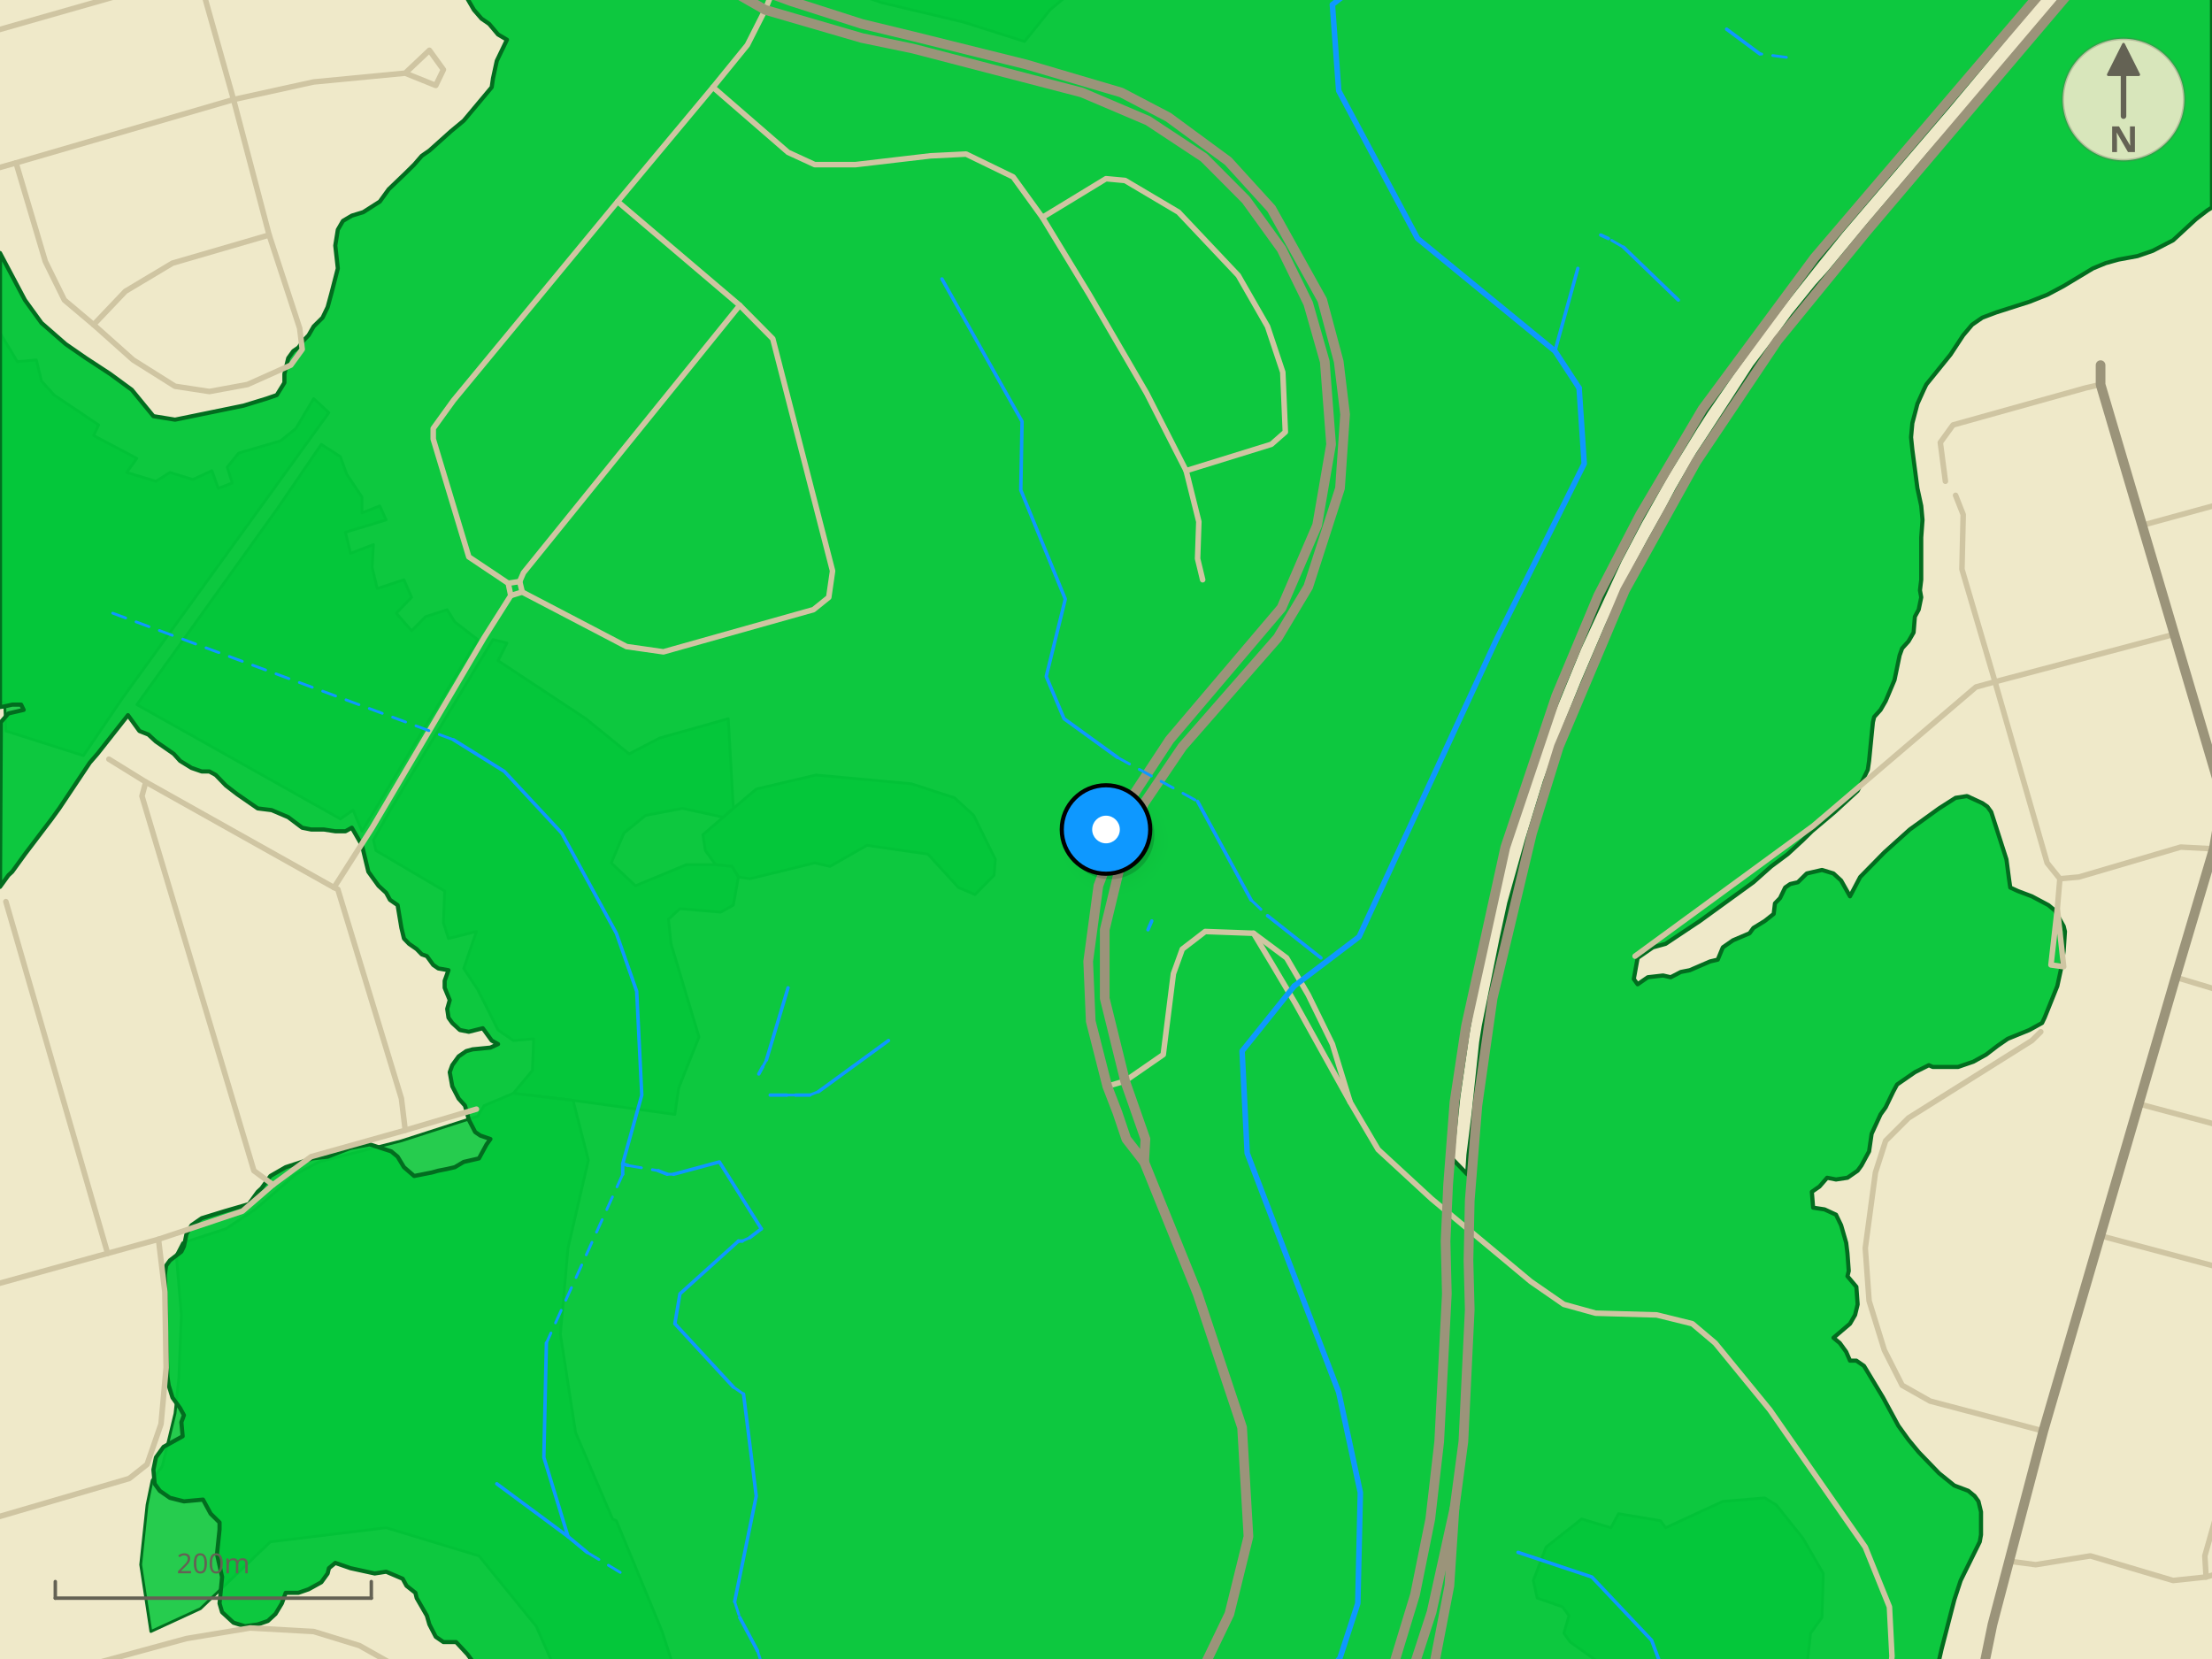
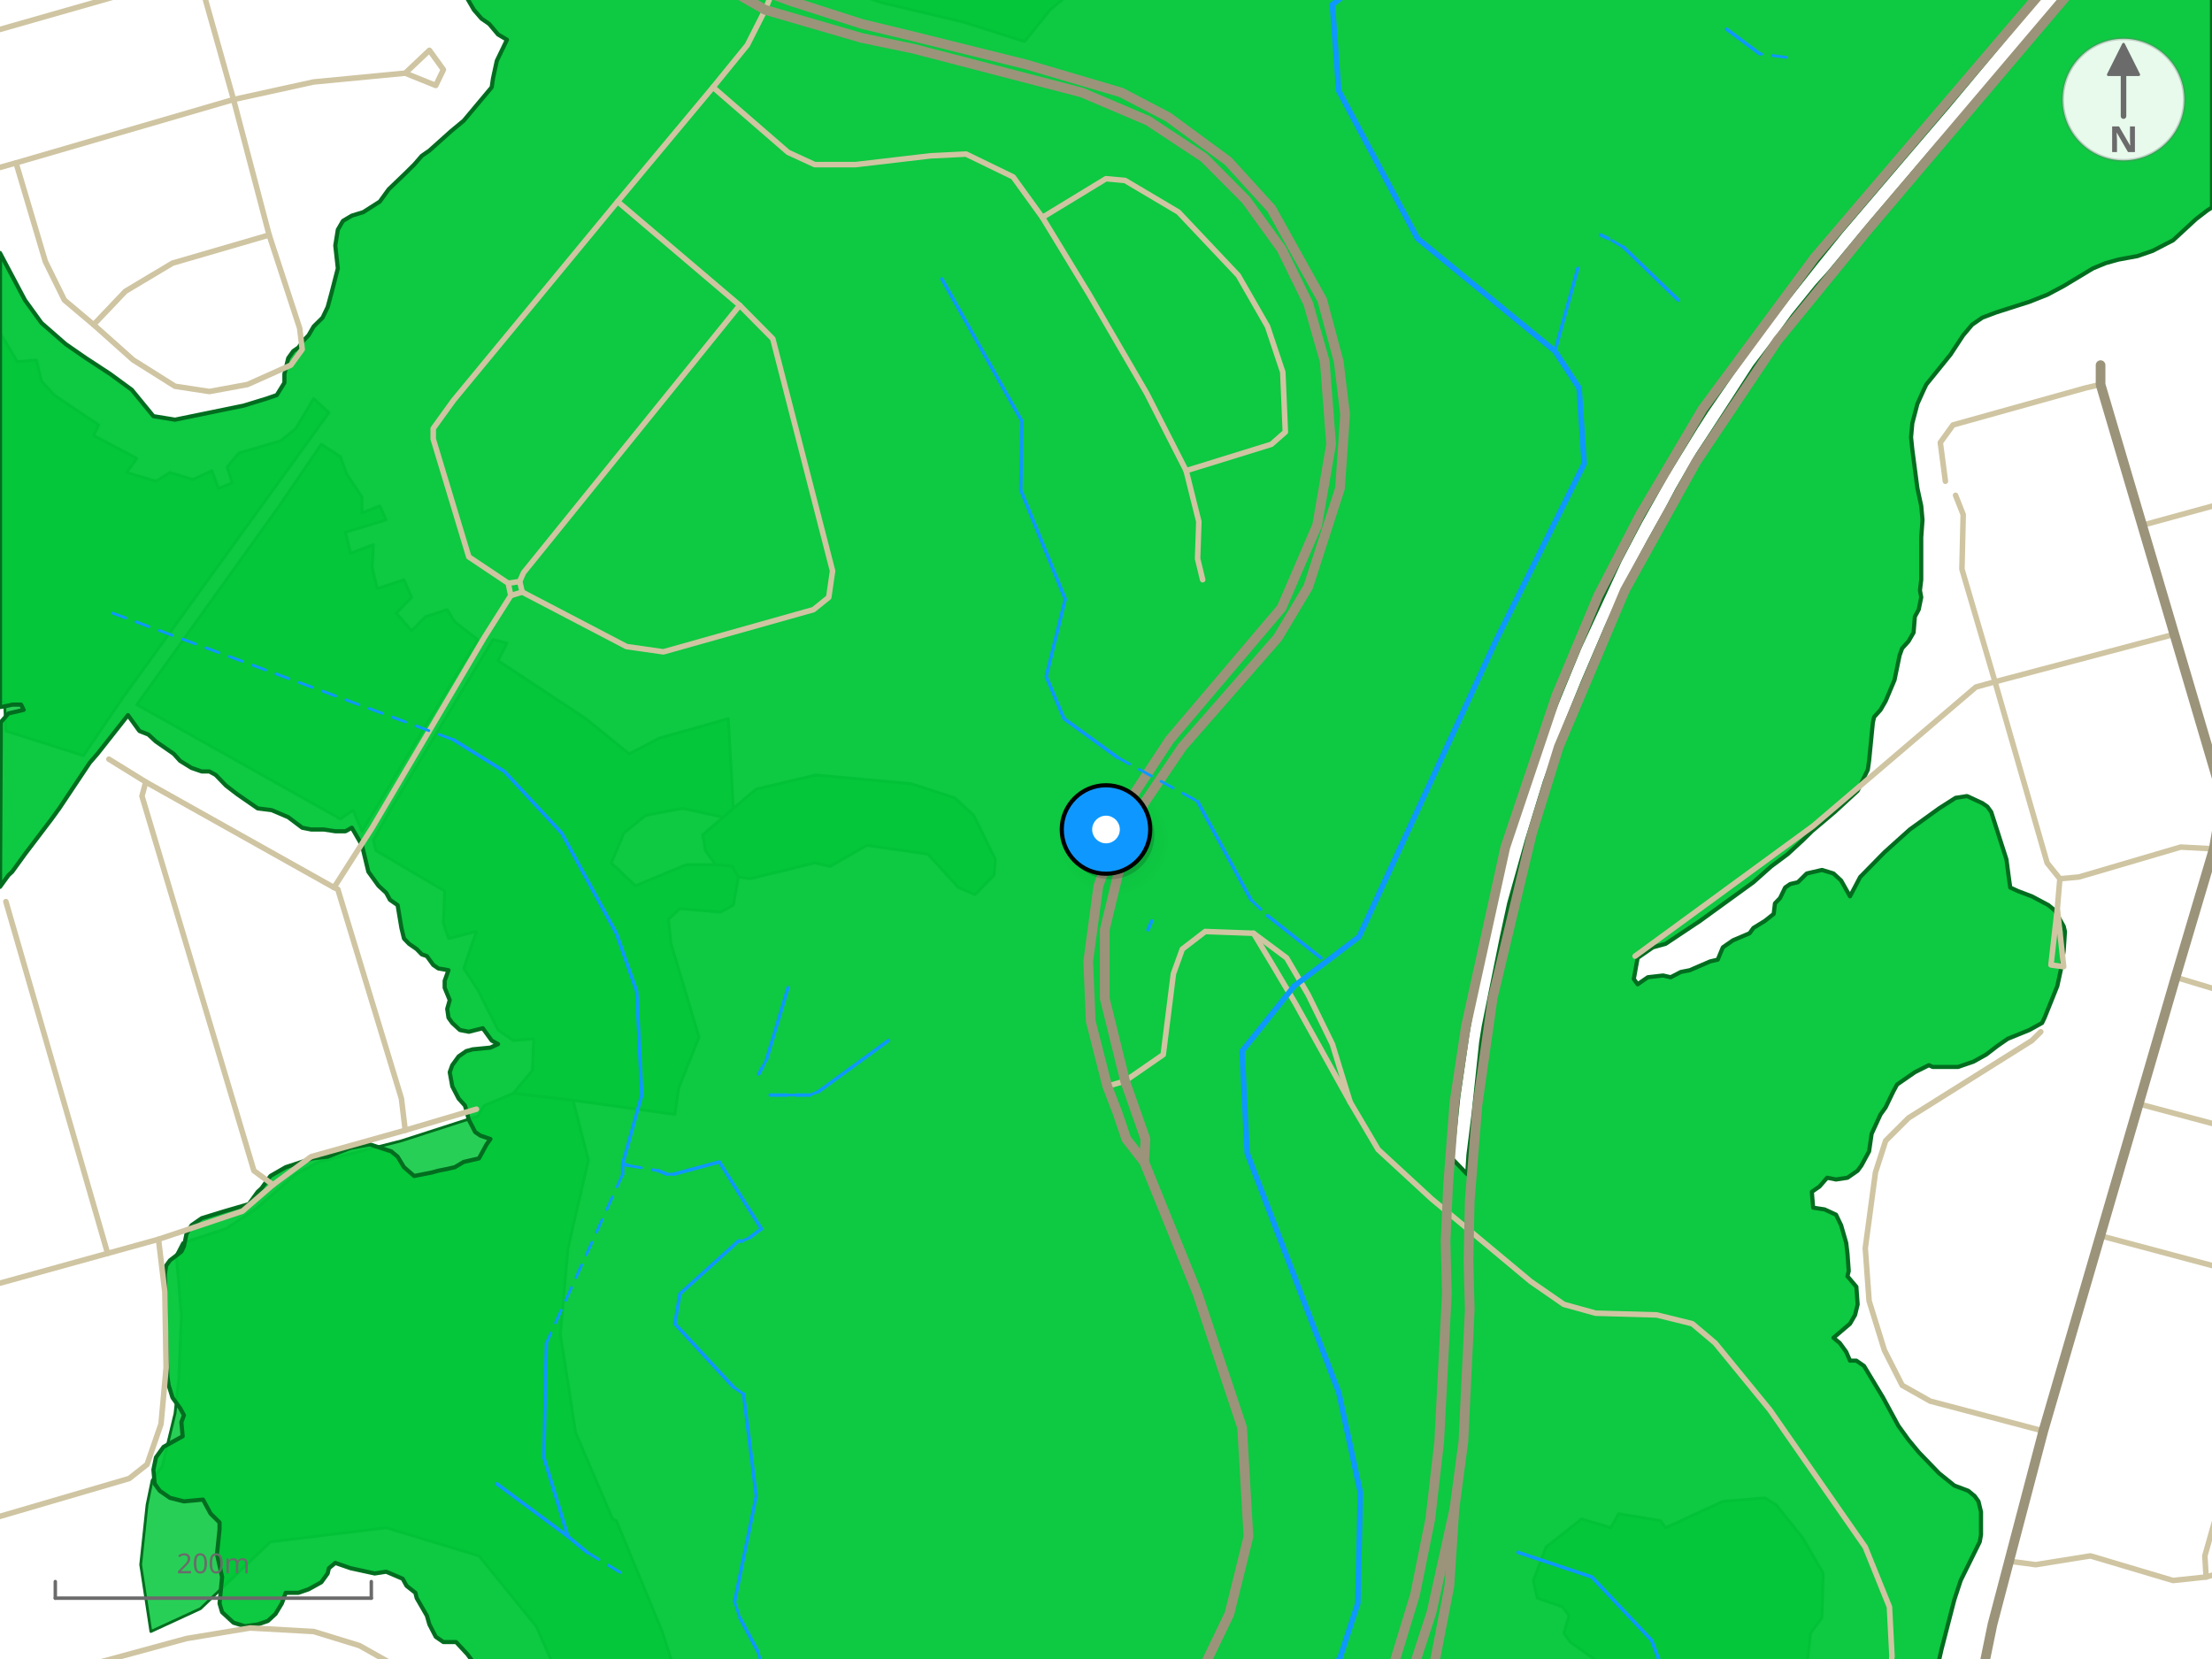
<svg xmlns="http://www.w3.org/2000/svg" viewBox="0 0 800 600" width="800" height="600">
  <defs>
    <filter id="mshad" x="-40%" y="-40%" width="180%" height="180%">
      <feDropShadow dx="1.5" dy="2" stdDeviation="2.5" flood-color="#00000033" />
    </filter>
    <style>text { font-family: Archivo, sans-serif; }</style>
  </defs>
-   <rect width="800" height="600" fill="#EFE9C9" />
+   <rect width="800" height="600" fill="#FFFFFF" />
  <path fill="#03C739" fill-opacity="0.85" stroke="#026D1F" stroke-width="1" stroke-linejoin="round" stroke-linecap="round" d="M258.79,312.72L264.77,313.36L267.07,317.18L271.21,317.81L294.67,312.09L300.19,313.36L313.53,305.73L335.6,308.91L346.64,320.99L352.62,323.54L359.52,316.54L359.98,310.81L352.16,294.91L345.26,288.55L329.62,283.46L295.13,280.28L273.51,285.37L265.23,292.37L261.55,295.55L254.19,301.91L255.11,307.63L258.79,312.72Z" />
  <path fill="#03C739" fill-opacity="0.85" stroke="#026D1F" stroke-width="1" stroke-linejoin="round" stroke-linecap="round" d="M329.39,-100.02L314.45,-79.14L302.95,-57.51L296.51,-42.24L294.21,-31.43L294.21,-18.07L296.51,-6.62L319.05,1.01L348.48,8.01L370.56,15.01L379.76,3.56L388.96,-4.07L391.26,-12.98L388.5,-26.98L384.36,-39.06L382.52,-50.52L381.14,-87.41L386.8,-100.02L631.87,-100.02L640.1,-98.23L649.76,-94.41L657.51,-100.02Z" />
  <path fill="#03C739" fill-opacity="0.85" stroke="#026D1F" stroke-width="1" stroke-linejoin="round" stroke-linecap="round" d="M267.07,317.18L264.77,313.36L258.79,312.72L248.21,312.72L229.81,320.36L221.07,312.09L225.67,301.27L233.49,294.91L246.83,292.37L261.55,295.55L265.23,292.37L263.39,259.92L238.55,266.92L227.51,272.65L211.87,259.92L180.13,238.93L183.35,232.57L178.29,231.3L141.5,292.37L135.06,303.82L135.98,307.63L160.82,322.26L160.36,333.71L162.2,339.44L172.31,336.89L167.71,350.25L172.77,357.89L180.13,372.52L185.65,376.33L193.01,375.7L192.55,387.15L185.65,395.42L207.27,397.96L244.07,403.05L245.45,393.51L252.81,375.06L242.69,341.35L241.77,332.44L245.91,328.63L260.63,329.9L265.23,327.35L267.07,317.18Z" />
  <path fill="#03C739" fill-opacity="0.85" stroke="#026D1F" stroke-width="1" stroke-linejoin="round" stroke-linecap="round" d="M0,253.62L1.67,254.2L2.13,264.38L30.18,273.28L44.44,252.29L118.96,149.24L113.44,144.15L107,154.96L101.48,159.42L86.3,163.87L82.16,168.96L84,174.68L78.94,176.59L76.64,170.23L69.74,173.41L61.46,170.87L56.4,174.05L45.82,170.87L49.5,165.78L33.86,157.51L35.7,153.69L19.6,142.88L15,137.79L13.16,130.15L6.26,130.79L0,120.33Z" />
  <path fill="#03C739" fill-opacity="0.85" stroke="#026D1F" stroke-width="1" stroke-linejoin="round" stroke-linecap="round" d="M116.2,160.69L100.56,183.59L49.5,254.84L123.1,296.18L127.7,293L130.92,300.64L172.77,231.3L164.49,224.94L161.74,220.48L153.92,223.03L148.86,228.12L143.34,221.76L148.86,216.03L146.1,209.67L136.44,212.85L134.6,205.22L135.06,196.95L126.78,200.13L124.94,192.5L139.66,188.04L137.36,182.95L130.92,185.5L130.92,179.77L125.4,171.5L123.1,165.14L116.2,160.69Z" />
  <path fill="#03C739" fill-opacity="0.85" stroke="#026D1F" stroke-width="1" stroke-linejoin="round" stroke-linecap="round" d="M185.65,395.42L175.07,399.87L172.77,403.69L145.18,412.59L115.28,420.22L107,424.68L92.28,437.4L81.7,444.4L66.06,449.48L63.76,453.94L65.6,475.56L64.68,498.46L63.3,511.18L58.7,530.27L55.02,535.36L53.18,544.26L50.88,565.89L54.56,590.06L72.5,581.79L97.8,557.62L139.66,552.53L173.23,562.71L193.93,588.15L200.37,602.78L204.05,614.23L197.61,641.58L196.23,658.12L180.18,699.98L243.86,699.98L254.19,665.11L253.27,632.67L239.47,590.06L222.91,549.98L221.53,549.35L208.19,518.18L202.67,482.56L205.43,451.39L212.79,419.59L207.27,397.96L185.65,395.42Z" />
  <path fill="#03C739" fill-opacity="0.85" stroke="#026D1F" stroke-width="1" stroke-linejoin="round" stroke-linecap="round" d="M638.26,541.72L623.09,542.99L602.39,552.53L600.55,549.98L585.37,547.44L582.61,552.53L572.03,549.35L559.15,559.53L554.55,571.61L555.93,577.97L565.13,581.15L567.43,584.33L565.59,590.69L567.89,593.87L583.99,605.32L588.59,614.23L590.43,626.31L583.99,644.12L578.47,654.3L578.47,667.02L574.79,678.47L570.65,682.92L566.05,695.01L564.54,699.98L667.05,699.98L668.62,693.73L675.52,684.19L681.96,653.66L683.34,640.31L675.52,635.85L656.2,639.03L649.76,633.31L649.3,621.22L652.52,611.68L654.82,590.69L658.96,584.97L659.42,569.07L652.06,556.35L642.4,544.26L638.26,541.72Z" />
  <path fill="#03C739" fill-opacity="0.95" stroke="#026D1F" stroke-width="1.5" stroke-linejoin="round" stroke-linecap="round" d="M800,-100.02L286.01,-100.02L284.55,-97.59L282.71,-95.05L280.41,-90.59L276.27,-86.78L272.13,-79.78L269.83,-77.87L265.23,-77.87L262.47,-75.96L256.49,-77.23L254.19,-76.6L251.43,-75.33L249.13,-70.87L244.53,-68.96L241.31,-67.06L237.17,-69.6L233.49,-72.78L231.19,-74.05L221.99,-80.42L217.85,-82.96L216.47,-84.23L199.45,-95.68L194.39,-99.5L106.45,-100.02L107.46,-96.32L112.98,-88.05L118.5,-81.69L130.46,-65.78L142.88,-51.15L146.56,-46.7L151.16,-41.61L155.3,-34.61L158.52,-26.34L161.74,-15.53L167.71,-2.8L171.39,3.56L174.15,6.74L176.91,8.65L180.13,12.47L183.35,14.37L179.67,22.01L178.29,28.37L177.83,31.55L167.71,43.64L163.11,47.45L155.3,54.45L152.54,56.36L149.78,59.54L146.56,62.72L140.58,68.45L137.36,72.9L131.38,76.72L127.24,77.99L124.02,79.9L122.18,83.08L121.26,88.8L122.18,97.07L119.88,105.98L118.5,111.07L116.66,114.89L113.44,118.07L111.6,121.25L109.76,123.16L107.92,125.7L106.08,126.97L104.24,129.52L102.86,135.24L102.86,138.42L100.1,142.88L96.42,144.15L88.14,146.69L75.72,149.24L63.3,151.78L55.48,150.51L47.66,140.97L39.84,135.24L31.1,129.52L23.74,124.43L15,116.79L9.02,108.52L0,91.5L0,255.71L1.67,255.47L4.42,254.84L7.64,254.84L8.56,256.74L3.05,258.02L0.29,261.2L0,320.75L3.05,316.54L4.42,315.27L9.02,308.91L18.68,296.18L21.44,292.37L32.48,275.83L35.24,272.65L46.28,258.65L50.42,264.38L53.64,265.65L56.4,268.19L62.84,272.65L65.14,275.19L69.28,277.74L72.96,279.01L75.72,279.01L78.02,280.28L81.7,284.1L85.84,287.28L93.2,292.37L98.26,293L104.24,295.55L109.3,299.36L112.52,300L117.12,300L121.26,300.64L124.94,300.64L127.24,299.36L130.92,305.73L133.22,315.27L136.9,320.36L139.66,322.9L141.04,325.44L143.8,327.35L145.18,335.62L146.1,339.44L147.94,341.35L150.7,343.26L152.54,345.16L154.38,345.8L156.68,348.98L158.52,350.25L162.2,350.89L160.82,354.71L160.82,357.25L162.65,361.7L161.74,364.88L162.2,368.06L163.57,369.97L166.33,372.52L169.55,373.15L174.61,371.88L177.83,376.33L180.13,377.61L177.37,378.88L170.93,379.51L168.63,380.15L165.87,382.06L163.57,385.24L162.65,387.78L163.57,392.87L165.87,397.32L168.17,399.87L169.55,404.96L171.85,409.41L173.69,410.68L177.37,411.95L175.99,413.86L173.23,418.95L167.71,420.22L164.49,422.13L161.74,422.77L158.52,423.4L156.22,424.04L149.78,425.31L146.1,422.13L143.8,418.32L141.5,416.41L133.68,413.86L126.78,415.13L118.5,418.32L112.98,418.95L103.32,422.13L97.8,425.31L94.58,429.77L93.2,431.04L89.98,435.49L81.24,438.03L72.96,440.58L69.28,443.12L67.44,446.3L66.52,450.76L65.6,452.66L61.46,455.84L60.08,457.75L59.62,460.93L60.08,474.93L60.08,481.92L60.54,497.83L61,501.01L62.38,505.46L65.14,509.28L66.52,511.82L65.6,514.36L66.06,519.45L59.16,523.27L56.4,527.09L55.48,531.54L55.94,536.63L57.78,539.17L61.46,541.72L66.52,542.99L73.42,542.35L76.18,547.44L79.4,550.62L79.4,553.17L78.48,562.07L80.32,570.34L79.4,579.88L80.32,583.06L84.46,586.88L88.6,588.15L93.2,587.51L96.88,586.24L99.64,583.7L101.94,579.88L103.32,576.06L107.92,576.06L111.6,574.79L116.2,572.25L118.5,569.07L118.96,567.16L121.26,565.25L126.78,567.16L135.52,569.07L139.66,568.43L145.64,570.98L147.02,573.52L150.24,576.06L150.7,577.97L154.38,584.33L155.3,587.51L157.6,591.97L160.36,593.87L164.95,593.87L169.09,598.33L171.85,602.14L175.53,605.96L178.29,607.87L188.41,610.41L194.39,612.96L197.61,616.77L196.69,619.95L195.77,628.22L193.47,632.67L189.33,640.31L188.41,642.85L187.03,644.76L187.03,647.3L187.03,653.03L182.89,654.94L180.59,658.75L179.67,667.66L179.67,673.38L179.67,682.29L176.91,684.19L170.93,691.19L166.33,698.19L165.82,699.98L680.6,699.98L683.34,684.83L686.56,667.66L689.78,664.48L691.62,660.66L698.06,659.39L703.58,657.48L705.42,656.21L706.8,654.3L707.26,651.75L706.8,648.57L708.18,646.67L708.64,641.58L708.18,639.67L706.8,637.76L704.96,636.49L702.66,635.85L699.9,633.31L695.76,626.95L695.3,623.13L697.14,617.41L699.9,606.59L702.2,596.42L706.8,578.61L709.1,571.61L716,557.62L716.46,555.07L716.46,546.8L715.54,542.99L714.16,541.08L711.86,539.17L706.8,537.26L701.28,532.81L693.92,525.18L690.24,520.73L686.56,515.64L681.04,505.46L674.14,494.01L671.38,492.1L669.08,492.1L667.7,488.92L665.4,485.74L663.1,483.83L669.08,478.74L670.92,475.56L671.84,471.75L671.38,465.39L668.16,461.57L668.62,459.66L668.16,453.3L667.7,449.48L665.86,443.12L664.02,439.31L659.88,437.4L655.74,436.76L655.28,431.04L658.04,429.13L660.8,425.95L664.02,426.58L668.16,425.95L671.84,423.4L673.22,421.5L675.98,416.41L676.9,410.05L680.12,403.05L681.96,400.5L684.72,394.78L686.1,392.24L692.54,387.78L697.6,385.24L698.98,385.87L708.18,385.87L713.7,383.97L718.3,381.42L722.44,378.24L726.12,375.7L733.94,372.52L738.54,369.97L739.46,368.06L744.06,356.61L745.44,350.25L746.36,343.89L746.82,336.89L746.36,334.99L743.14,329.26L740.84,327.35L734.86,324.17L729.8,322.26L727.04,320.99L726.58,317.81L725.66,310.81L721.98,299.36L720.14,293.64L718.76,291.73L716.92,290.46L711.4,287.91L707.26,288.55L701.28,292.37L690.7,300L681.5,308.27L672.76,317.18L669.08,324.17L665.86,318.45L663.1,315.9L658.96,314.63L653.44,315.9L650.22,319.08L647.46,319.72L645.62,320.99L643.78,324.81L641.94,326.72L641.48,330.53L638.26,333.08L634.13,335.62L632.75,337.53L626.77,340.07L623.09,342.62L621.25,347.07L618.49,347.71L611.13,350.89L607.91,351.52L604.23,353.43L601.47,352.8L595.95,353.43L592.27,355.98L590.89,354.07L592.27,346.44L597.79,342.62L602.39,341.35L614.81,333.08L634.13,319.08L640.56,313.36L646.54,308.91L652.06,303.82L655.28,300.64L663.56,293.64L671.84,286.01L675.52,278.37L675.98,275.19L677.36,261.2L677.82,259.29L680.12,256.74L681.96,253.56L685.18,245.93L687.02,237.02L687.94,234.48L690.24,231.94L692.08,228.75L692.54,223.03L693.92,220.48L694.84,216.03L694.38,213.49L694.84,209.67L694.84,194.4L695.3,188.04L694.84,182.95L693.46,176.59L691.62,162.6L691.16,158.14L691.62,153.05L693.46,146.06L695.76,140.97L696.68,139.06L705.42,128.25L710.02,121.25L713.24,117.43L716.92,114.89L721.98,112.98L733.94,109.16L740.38,106.62L746.36,103.44L756.94,97.07L761.54,95.17L766.14,93.89L773.04,92.62L778.56,90.71L785.92,86.9L794.2,79.26L798.33,76.08L800,75.03L800,-64.77L775.8,-35.88L760.16,-18.07L754.64,-11.07L746.36,-1.53L721.06,28.37L712.78,38.55L700.36,52.54L675.98,81.17L661.72,98.35L657.12,103.44L648.38,114.25L643.32,121.25L634.59,132.7L626.77,144.78L618.49,157.51L613.89,164.51L606.53,177.23L602.85,184.23L596.41,195.68L588.59,210.31L581.23,226.21L572.49,246.57L566.05,262.47L558.69,282.82L552.25,303.82L545.81,326.72L543.05,339.44L536.61,371.24L535.69,376.97L532.93,403.05L531.09,417.68L530.63,424.68L525.11,418.95L527.41,396.69L530.63,374.42L534.77,350.25L538.45,332.44L540.29,325.44L542.59,317.81L544.89,307.63L551.33,286.64L553.63,279.01L559.15,263.74L561.45,258.02L571.11,234.48L578.47,218.58L585.83,202.67L593.19,188.68L602.85,171.5L613.43,154.33L617.11,148.6L626.31,135.24L638.26,118.7L646.54,107.89L657.12,94.53L665.86,83.72L689.78,55.72L704.5,38.55L721.52,18.19L735.78,1.01L739,-2.17L754.64,-20.62L789.14,-61.33L800,-73.77Z" />
  <path fill="none" stroke="#CFC5A2" stroke-width="2" stroke-linejoin="round" stroke-linecap="round" d="M-20.41,384.6L-35.13,411.95L-34.21,421.5L-25.93,432.95L-21.33,445.03L-20.87,469.84L38.92,453.3L57.32,448.21L59.62,467.29L60.08,494.65L58.24,515L53.18,529.63L46.74,534.72L-16.27,553.17L-38.35,475.56L-20.87,469.84" />
  <path fill="none" stroke="#CFC5A2" stroke-width="2" stroke-linejoin="round" stroke-linecap="round" d="M2.13,326.08L38.92,453.3" />
  <path fill="none" stroke="#CFC5A2" stroke-width="2" stroke-linejoin="round" stroke-linecap="round" d="M39.38,274.56L52.72,282.82L120.8,320.99L134.6,299.36L175.07,230.66L184.73,215.4L183.81,210.94L169.55,201.4L156.68,158.78L156.68,154.96L164.03,144.78L223.37,72.9L257.87,31.55L270.29,16.28L276.73,3.56L279.03,-2.17" />
  <path fill="none" stroke="#CFC5A2" stroke-width="2" stroke-linejoin="round" stroke-linecap="round" d="M876.99,355.98L840.65,364.88L822.71,364.25L786.84,353.43" />
  <path fill="none" stroke="#CFC5A2" stroke-width="2" stroke-linejoin="round" stroke-linecap="round" d="M773.5,399.23L837.89,416.41L824.09,464.11L759.7,446.94" />
  <path fill="none" stroke="#CFC5A2" stroke-width="2" stroke-linejoin="round" stroke-linecap="round" d="M774.88,189.95L967.6,137.15" />
  <path fill="none" stroke="#CFC5A2" stroke-width="2" stroke-linejoin="round" stroke-linecap="round" d="M726.58,564.61L736.24,565.89L756.02,562.71L785.92,571.61L797.87,570.34L806.61,567.79L819.95,619.95L767.52,633.95L782.24,689.92L796.95,745.25L811.21,798.68" />
  <path fill="none" stroke="#CFC5A2" stroke-width="2" stroke-linejoin="round" stroke-linecap="round" d="M434.96,209.67L433.12,202.04L433.58,188.68L428.98,170.23L414.72,142.24L394.02,106.62L377,78.63L366.42,63.99L349.4,55.72L336.52,56.36L309.39,59.54L294.67,59.54L285.01,55.09L257.87,31.55" />
  <path fill="none" stroke="#CFC5A2" stroke-width="2" stroke-linejoin="round" stroke-linecap="round" d="M703.58,174.05L701.74,160.05L706.34,153.69L754.18,140.33L759.7,139.06" />
  <path fill="none" stroke="#CFC5A2" stroke-width="2" stroke-linejoin="round" stroke-linecap="round" d="M591.35,345.8L655.74,298.73L714.62,248.47L721.52,246.57L786.38,229.39" />
  <path fill="none" stroke="#CFC5A2" stroke-width="2" stroke-linejoin="round" stroke-linecap="round" d="M738.08,373.15L734.86,376.33L690.24,404.32L681.96,412.59L678.28,424.04L674.6,451.39L675.98,470.47L681.5,488.29L687.94,501.01L698.06,506.73L739,517.54" />
  <path fill="none" stroke="#CFC5A2" stroke-width="2" stroke-linejoin="round" stroke-linecap="round" d="M95.96,-17.43L71.58,-9.8L-57.67,27.1" />
  <path fill="none" stroke="#CFC5A2" stroke-width="2" stroke-linejoin="round" stroke-linecap="round" d="M-96.77,-9.16L4.88,-39.06L-2.47,-64.51L-34.21,-55.6" />
  <path fill="none" stroke="#CFC5A2" stroke-width="2" stroke-linejoin="round" stroke-linecap="round" d="M-76.53,-88.05L-38.35,-99.5L34.32,-121.13L38.92,-123.04L43.52,-126.86" />
  <path fill="none" stroke="#CFC5A2" stroke-width="2" stroke-linejoin="round" stroke-linecap="round" d="M138.74,-196.2L151.16,-154.21L158.52,-147.85L170.01,-139.58L186.11,-119.86L196.69,-102.05L202.67,-97.59L227.97,-77.23L241.77,-75.33L258.79,-97.59L262.93,-114.77L202.67,-97.59" />
  <path fill="none" stroke="#CFC5A2" stroke-width="2" stroke-linejoin="round" stroke-linecap="round" d="M400.46,392.87L406.9,390.96L420.7,381.42L424.38,352.16L427.6,343.26L435.88,336.89L453.36,337.53L460.26,348.98L468.54,362.97L488.31,398.6L498.43,415.77L517.75,433.58L553.63,463.48L565.59,471.75L577.09,474.93L599.17,475.56L612.05,478.74L620.33,485.74L640.1,509.91L674.6,559.53L683.34,581.15L684.26,598.96L682.42,618.04L684.26,629.49L694.38,644.12L708.18,647.94L713.7,647.94L767.52,633.95" />
  <path fill="none" stroke="#CFC5A2" stroke-width="2" stroke-linejoin="round" stroke-linecap="round" d="M172.31,695.64L126.32,707.73L148.4,684.19L161.74,650.48L158.06,630.77L154.84,616.77L142.42,602.14L130,595.15L113.44,590.06L90.44,588.78L67.44,592.6L37.08,600.87L8.1,612.96L-7.07,612.32" />
  <path fill="none" stroke="#CFC5A2" stroke-width="2" stroke-linejoin="round" stroke-linecap="round" d="M172.31,401.14L146.56,408.77L112.52,418.32L98.72,428.49L91.82,423.4L51.34,287.91L52.72,282.82" />
  <path fill="none" stroke="#CFC5A2" stroke-width="2" stroke-linejoin="round" stroke-linecap="round" d="M104.7,-110.95L103.78,-99.5L118.04,-79.78L114.36,-70.24L59.62,-54.97L49.04,-93.14L45.36,-106.5L47.66,-116.68L49.5,-121.13" />
  <path fill="none" stroke="#CFC5A2" stroke-width="2" stroke-linejoin="round" stroke-linecap="round" d="M707.26,179.14L710.02,186.13L709.56,205.85L721.52,246.57L740.38,312.09L744.98,317.81L744.06,328.63L741.76,348.98L746.36,349.62L744.06,328.63" />
  <path fill="none" stroke="#CFC5A2" stroke-width="2" stroke-linejoin="round" stroke-linecap="round" d="M-26.39,681.01L-14.89,682.29L8.56,670.2L33.86,661.3L63.76,655.57L102.4,650.48L132.76,641.58L158.06,630.77" />
  <path fill="none" stroke="#CFC5A2" stroke-width="2" stroke-linejoin="round" stroke-linecap="round" d="M57.32,448.21L87.68,438.03L98.72,428.49" />
  <path fill="none" stroke="#CFC5A2" stroke-width="2" stroke-linejoin="round" stroke-linecap="round" d="M860.43,294.27L814.43,306.36L800.63,307L788.68,306.36L751.88,317.18L744.98,317.81" />
  <path fill="none" stroke="#CFC5A2" stroke-width="2" stroke-linejoin="round" stroke-linecap="round" d="M797.87,570.34L797.41,562.71L809.83,518.82L815.81,490.83L824.09,464.11" />
  <path fill="none" stroke="#CFC5A2" stroke-width="2" stroke-linejoin="round" stroke-linecap="round" d="M377,78.63L400,64.63L406.9,65.27L426.22,76.72L447.84,99.62L458.42,118.07L463.94,134.61L464.86,156.24L459.8,160.69L428.98,170.23" />
  <path fill="none" stroke="#CFC5A2" stroke-width="2" stroke-linejoin="round" stroke-linecap="round" d="M15.46,-42.24L4.88,-80.42L-5.69,-78.51L-2.47,-64.51" />
  <path fill="none" stroke="#CFC5A2" stroke-width="2" stroke-linejoin="round" stroke-linecap="round" d="M97.34,84.99L62.38,95.17L45.36,105.34L33.86,117.43L23.28,108.52L16.38,94.53L5.8,58.91L-19.03,65.9L-35.13,65.27L-54.45,49.36" />
  <path fill="none" stroke="#CFC5A2" stroke-width="2" stroke-linejoin="round" stroke-linecap="round" d="M33.86,117.43L48.12,130.15L63.3,139.7L75.72,141.6L89.52,139.06L105.16,132.06L109.3,126.34L108.38,118.7L97.34,84.99L84.46,36L113.44,29.64L146.56,26.46L157.6,30.91L160.36,25.19L155.3,18.19L146.56,26.46" />
  <path fill="none" stroke="#CFC5A2" stroke-width="2" stroke-linejoin="round" stroke-linecap="round" d="M5.8,58.91L84.46,36L71.58,-9.8L59.62,-54.97L15.46,-42.24L4.88,-39.06" />
  <path fill="none" stroke="#CFC5A2" stroke-width="2" stroke-linejoin="round" stroke-linecap="round" d="M188.87,214.12L187.95,210.31L183.81,210.94" />
  <path fill="none" stroke="#CFC5A2" stroke-width="2" stroke-linejoin="round" stroke-linecap="round" d="M184.73,215.4L188.87,214.12L226.59,233.84L239.93,235.75L294.21,220.48L299.73,216.03L301.11,206.49L279.49,122.52L267.53,110.43L189.33,207.13L187.95,210.31" />
  <path fill="none" stroke="#CFC5A2" stroke-width="2" stroke-linejoin="round" stroke-linecap="round" d="M488.31,398.6L481.87,377.61L473.14,359.79L465.32,346.44L453.36,337.53" />
  <path fill="none" stroke="#CFC5A2" stroke-width="2" stroke-linejoin="round" stroke-linecap="round" d="M120.8,320.99L122.18,321.63L145.18,397.32L146.56,408.77" />
  <path fill="none" stroke="#CFC5A2" stroke-width="2" stroke-linejoin="round" stroke-linecap="round" d="M267.53,110.43L223.37,72.9" />
  <path fill="none" stroke="#9B947A" stroke-width="3.5" stroke-linejoin="round" stroke-linecap="round" d="M493.37,637.13L481.41,655.57L467.62,682.29L454.28,696.28L418.4,719.81L411.04,724.26" />
  <path fill="none" stroke="#9B947A" stroke-width="3.5" stroke-linejoin="round" stroke-linecap="round" d="M866.41,-140.85L842.95,-114.13L675.06,83.72L642.86,123.16L613.43,167.05L587.67,213.49L563.75,270.1L554.09,301.27L539.83,361.07L534.31,399.87L531.55,434.22L531.09,455.84L531.55,473.66L529.25,521.36L526.03,545.53L517.75,583.06L480.49,697.55L475.44,712.82L472.68,721.08L471.76,724.26L469.46,731.26L459.8,772.6" />
  <path fill="none" stroke="#9B947A" stroke-width="3.5" stroke-linejoin="round" stroke-linecap="round" d="M860.43,-145.94L656.2,93.26L615.73,147.97L593.19,186.13L578.01,215.4L562.83,251.66L544.43,306.36L530.17,371.24L526.03,398.6L523.73,428.49L522.81,448.85L523.27,467.93L520.51,521.36L517.29,549.35L511.77,576.7L493.37,637.13L468.08,710.27L465.32,718.54L464.4,721.72L462.1,728.72L451.98,778.96" />
  <path fill="none" stroke="#9B947A" stroke-width="3.5" stroke-linejoin="round" stroke-linecap="round" d="M243.61,763.7L257.41,748.43L296.05,711.54L321.8,691.19L337.9,679.74L401.84,640.94L426.68,616.77L435.42,602.78L444.62,583.7L451.52,555.71L449.22,516.27L433.12,467.93L413.8,420.22L407.36,411.95L404.14,402.41L400.46,392.87L394.48,369.34L393.56,347.71L397.24,320.36L409.2,288.55L423,267.56L463.48,219.85L476.36,189.95L481.41,160.69L479.12,130.79L473.14,109.8L463.48,90.08L450.6,72.26L435.42,57L415.18,43.64L391.26,33.46L330.08,17.55L311.69,13.74L276.73,3.56L250.05,-11.71L234.87,-23.16L128.62,-116.68L112.06,-124.31L89.98,-124.31L64.22,-116.04L42.6,-119.22L36.62,-127.49L26.96,-161.21L25.12,-167.57" />
  <path fill="none" stroke="#9B947A" stroke-width="3.5" stroke-linejoin="round" stroke-linecap="round" d="M413.8,420.22L414.26,411.95L406.9,390.96L399.54,361.07L399.54,336.26L406.9,305.73L413.8,290.46L427.6,270.1L462.1,230.66L473.14,212.22L484.63,176.59L486.47,149.87L484.17,130.79L478.2,108.52L459.8,75.45L444.16,58.27L422.54,42.37L405.52,33.46L371.02,23.28L330.08,13.1L311.69,8.65L285.93,0.38L279.03,-2.17L253.27,-18.07L234.87,-30.79L138.74,-114.77L119.88,-126.86L106.54,-130.04L89.52,-128.77L58.24,-119.86L41.68,-130.04L33.4,-162.48L31.56,-169.48" />
  <path fill="none" stroke="#9B947A" stroke-width="3.5" stroke-linejoin="round" stroke-linecap="round" d="M759.7,132.06L759.7,139.06L803.85,288.55L800.63,307L786.84,353.43L773.5,399.23L739,517.54L720.6,587.51L708.18,647.94L684.72,773.24" />
  <path fill="none" stroke="#9B947A" stroke-width="3.5" stroke-linejoin="round" stroke-linecap="round" d="M390.34,759.25L400.46,740.8L418.86,724.26L431.74,718.54L450.6,717.9L457.96,719.81L464.4,721.72L471.76,724.26L485.09,728.72L508.55,736.35L532.47,736.35L547.19,728.08L558.69,708.36L559.15,692.46L547.65,670.2L527.87,648.57L518.67,630.13L516.83,611.68L524.19,573.52L526.03,545.53" />
  <path fill="none" stroke="#9B947A" stroke-width="3.5" stroke-linejoin="round" stroke-linecap="round" d="M480.49,697.55L498.89,670.2L512.69,663.84L537.07,666.38L553.63,684.19L556.39,696.28L551.33,717.9L534.77,731.9L515.91,734.44L485.55,725.54L472.68,721.08L465.32,718.54L458.88,716.63L435.42,714.72L418.4,719.81" />
  <path fill="none" stroke="#0E98FF" stroke-width="1" stroke-linejoin="round" stroke-linecap="round" stroke-dasharray="5,4" d="M587.21,89.44L581.69,86.26" />
  <path fill="none" stroke="#0E98FF" stroke-width="1" stroke-linejoin="round" stroke-linecap="round" stroke-dasharray="5,4" d="M646.08,20.74L636.43,19.46" />
  <path fill="none" stroke="#0E98FF" stroke-width="1" stroke-linejoin="round" stroke-linecap="round" stroke-dasharray="5,4" d="M287.77,396.05L284.55,396.05" />
  <path fill="none" stroke="#0E98FF" stroke-width="1" stroke-linejoin="round" stroke-linecap="round" stroke-dasharray="5,4" d="M296.05,394.78L292.83,396.05" />
  <path fill="none" stroke="#0E98FF" stroke-width="1" stroke-linejoin="round" stroke-linecap="round" stroke-dasharray="5,4" d="M404.14,273.92L433.12,289.82" />
  <path fill="none" stroke="#0E98FF" stroke-width="1" stroke-linejoin="round" stroke-linecap="round" stroke-dasharray="5,4" d="M277.19,383.33L275.81,385.87" />
  <path fill="none" stroke="#0E98FF" stroke-width="1" stroke-linejoin="round" stroke-linecap="round" stroke-dasharray="5,4" d="M302.49,697.55L307.09,714.09" />
  <path fill="none" stroke="#0E98FF" stroke-width="1" stroke-linejoin="round" stroke-linecap="round" stroke-dasharray="5,4" d="M40.76,221.76L164.03,267.56" />
  <path fill="none" stroke="#0E98FF" stroke-width="1" stroke-linejoin="round" stroke-linecap="round" stroke-dasharray="5,4" d="M212.33,561.43L227.05,570.34" />
  <path fill="none" stroke="#0E98FF" stroke-width="1" stroke-linejoin="round" stroke-linecap="round" stroke-dasharray="5,4" d="M225.21,424.68L197.61,485.74" />
  <path fill="none" stroke="#0E98FF" stroke-width="1" stroke-linejoin="round" stroke-linecap="round" stroke-dasharray="5,4" d="M281.79,623.77L288.23,645.39" />
  <path fill="none" stroke="#0E98FF" stroke-width="1" stroke-linejoin="round" stroke-linecap="round" stroke-dasharray="5,4" d="M273.97,597.05L275.81,602.78" />
  <path fill="none" stroke="#0E98FF" stroke-width="1" stroke-linejoin="round" stroke-linecap="round" stroke-dasharray="5,4" d="M265.69,579.24L267.53,584.97" />
  <path fill="none" stroke="#0E98FF" stroke-width="1" stroke-linejoin="round" stroke-linecap="round" stroke-dasharray="5,4" d="M292.37,660.02L294.67,667.02" />
  <path fill="none" stroke="#0E98FF" stroke-width="1" stroke-linejoin="round" stroke-linecap="round" stroke-dasharray="5,4" d="M265.23,501.64L268.91,504.19" />
  <path fill="none" stroke="#0E98FF" stroke-width="1" stroke-linejoin="round" stroke-linecap="round" stroke-dasharray="5,4" d="M452.44,325.44L458.42,331.17" />
  <path fill="none" stroke="#0E98FF" stroke-width="1" stroke-linejoin="round" stroke-linecap="round" stroke-dasharray="5,4" d="M227.05,421.5L238.09,423.4" />
  <path fill="none" stroke="#0E98FF" stroke-width="1" stroke-linejoin="round" stroke-linecap="round" stroke-dasharray="5,4" d="M241.31,424.68L243.61,424.68" />
  <path fill="none" stroke="#0E98FF" stroke-width="1" stroke-linejoin="round" stroke-linecap="round" stroke-dasharray="5,4" d="M271.21,447.58L268.45,448.85" />
  <path fill="none" stroke="#0E98FF" stroke-width="1" stroke-linejoin="round" stroke-linecap="round" stroke-dasharray="5,4" d="M376.54,-80.42L373.78,-79.78" />
  <path fill="none" stroke="#0E98FF" stroke-width="1.25" stroke-linejoin="round" stroke-linecap="round" d="M549.03,561.43L575.71,570.34L597.33,593.24L604.69,612.96L601.01,644.76L592.27,666.38L574.33,683.56L565.59,716L539.37,740.8L512.69,743.35L487.39,736.99" />
  <path fill="none" stroke="#0E98FF" stroke-width="1.25" stroke-linejoin="round" stroke-linecap="round" d="M636.43,19.46L624.47,10.56" />
  <path fill="none" stroke="#0E98FF" stroke-width="1.25" stroke-linejoin="round" stroke-linecap="round" d="M606.99,108.52L587.21,89.44" />
  <path fill="none" stroke="#0E98FF" stroke-width="1.25" stroke-linejoin="round" stroke-linecap="round" d="M570.65,97.07L562.37,126.97" />
  <path fill="none" stroke="#0E98FF" stroke-width="1.25" stroke-linejoin="round" stroke-linecap="round" d="M581.69,86.26L578.93,84.99" />
  <path fill="none" stroke="#0E98FF" stroke-width="1.25" stroke-linejoin="round" stroke-linecap="round" d="M285.01,357.25L277.19,383.33" />
  <path fill="none" stroke="#0E98FF" stroke-width="1.25" stroke-linejoin="round" stroke-linecap="round" d="M164.03,267.56L182.43,279.01L203.13,301.27L222.91,337.53L230.27,358.52L232.11,396.05L225.21,420.86L227.05,421.5" />
  <path fill="none" stroke="#0E98FF" stroke-width="1.25" stroke-linejoin="round" stroke-linecap="round" d="M321.34,376.33L296.05,394.78" />
  <path fill="none" stroke="#0E98FF" stroke-width="1.25" stroke-linejoin="round" stroke-linecap="round" d="M284.55,396.05L278.57,396.05" />
  <path fill="none" stroke="#0E98FF" stroke-width="1.25" stroke-linejoin="round" stroke-linecap="round" d="M433.12,289.82L452.44,325.44" />
  <path fill="none" stroke="#0E98FF" stroke-width="1.25" stroke-linejoin="round" stroke-linecap="round" d="M340.66,100.89L369.64,152.42L369.18,177.23L385.28,216.67L378.38,244.66L384.82,259.92L404.14,273.92" />
  <path fill="none" stroke="#0E98FF" stroke-width="1.25" stroke-linejoin="round" stroke-linecap="round" d="M275.81,385.87L274.43,388.42" />
  <path fill="none" stroke="#0E98FF" stroke-width="1.25" stroke-linejoin="round" stroke-linecap="round" d="M292.83,396.05L287.77,396.05" />
  <path fill="none" stroke="#0E98FF" stroke-width="1.25" stroke-linejoin="round" stroke-linecap="round" d="M197.61,485.74L196.69,527.09L205.43,555.71L212.33,561.43" />
  <path fill="none" stroke="#0E98FF" stroke-width="1.25" stroke-linejoin="round" stroke-linecap="round" d="M267.53,584.97L273.97,597.05" />
  <path fill="none" stroke="#0E98FF" stroke-width="1.25" stroke-linejoin="round" stroke-linecap="round" d="M275.81,602.78L281.79,623.77" />
  <path fill="none" stroke="#0E98FF" stroke-width="1.25" stroke-linejoin="round" stroke-linecap="round" d="M288.23,645.39L292.37,660.02" />
  <path fill="none" stroke="#0E98FF" stroke-width="1.25" stroke-linejoin="round" stroke-linecap="round" d="M294.67,667.02L302.49,697.55" />
  <path fill="none" stroke="#0E98FF" stroke-width="1.25" stroke-linejoin="round" stroke-linecap="round" d="M458.42,331.17L477.74,346.44" />
  <path fill="none" stroke="#0E98FF" stroke-width="1.25" stroke-linejoin="round" stroke-linecap="round" d="M238.09,423.4L241.31,424.68" />
  <path fill="none" stroke="#0E98FF" stroke-width="1.25" stroke-linejoin="round" stroke-linecap="round" d="M275.35,444.4L271.21,447.58" />
  <path fill="none" stroke="#0E98FF" stroke-width="1.25" stroke-linejoin="round" stroke-linecap="round" d="M268.45,448.85L267.07,448.85" />
  <path fill="none" stroke="#0E98FF" stroke-width="1.25" stroke-linejoin="round" stroke-linecap="round" d="M243.61,424.68L260.17,420.22L275.35,444.4" />
  <path fill="none" stroke="#0E98FF" stroke-width="1.25" stroke-linejoin="round" stroke-linecap="round" d="M267.07,448.85L245.91,467.93L244.07,478.74L265.23,501.64" />
  <path fill="none" stroke="#0E98FF" stroke-width="1.25" stroke-linejoin="round" stroke-linecap="round" d="M268.91,504.19L273.51,541.08L265.69,579.24" />
  <path fill="none" stroke="#0E98FF" stroke-width="1.25" stroke-linejoin="round" stroke-linecap="round" d="M225.21,420.86L225.21,424.68" />
  <path fill="none" stroke="#0E98FF" stroke-width="1.25" stroke-linejoin="round" stroke-linecap="round" d="M179.67,536.63L205.43,555.71" />
  <path fill="none" stroke="#0E98FF" stroke-width="1.25" stroke-linejoin="round" stroke-linecap="round" d="M415.18,336.26L416.56,333.08" />
  <path fill="none" stroke="#0E98FF" stroke-width="1.25" stroke-linejoin="round" stroke-linecap="round" d="M373.78,-79.78L369.18,-79.78" />
  <path fill="none" stroke="#0E98FF" stroke-width="1.25" stroke-linejoin="round" stroke-linecap="round" d="M379.3,-80.42L376.54,-80.42" />
  <path fill="none" stroke="#0E98FF" stroke-width="2" stroke-linejoin="round" stroke-linecap="round" d="M571.11,140.33L572.95,167.69L541.21,231.3L491.53,338.8L468.08,356.61" />
  <path fill="none" stroke="#0E98FF" stroke-width="2" stroke-linejoin="round" stroke-linecap="round" d="M468.08,356.61L449.22,380.15L451.06,417.04L484.17,503.55L491.99,539.81L491.07,579.88L484.63,599.6L443.7,649.85L422.54,684.83L398.62,703.28L353.08,723.63L331.46,743.35" />
  <path fill="none" stroke="#0E98FF" stroke-width="2" stroke-linejoin="round" stroke-linecap="round" d="M750.04,-185.39L747.74,-150.4L722.9,-96.32L702.66,-77.87L680.12,-70.87L665.86,-74.69L627.23,-93.14L580.77,-82.96L541.21,-56.24L523.27,-40.34L509.01,-19.34L481.87,1.65L484.17,32.82L512.69,86.26L562.37,126.97L571.11,140.33" />
  <circle cx="401.5" cy="302" r="16" fill="#00000026" filter="url(#mshad)" />
  <circle cx="400" cy="300" r="16" fill="#0E98FF" stroke="#000000" stroke-width="1.5" />
  <circle cx="400" cy="300" r="5" fill="#FFFFFF" />
-   <g fill="none" stroke="#646254" stroke-width="1.25" stroke-linecap="round">
+   <g fill="none" stroke="#6B6B6B" stroke-width="1.25" stroke-linecap="round">
    <line x1="20" y1="578" x2="134.29" y2="578" />
    <line x1="20" y1="572" x2="20" y2="578" />
    <line x1="134.29" y1="572" x2="134.29" y2="578" />
  </g>
-   <text x="77.14" y="569" fill="#646254" font-size="10" text-anchor="middle">200m</text>
-   <circle cx="768" cy="36" r="22" fill="#EFE9C9" fill-opacity="0.9" stroke="#646254" stroke-opacity="0.3" stroke-width="1" />
-   <g fill="#646254" stroke="#646254" stroke-width="2">
+   <text x="77.14" y="569" fill="#6B6B6B" font-size="10" text-anchor="middle">200m</text>
+   <circle cx="768" cy="36" r="22" fill="#FFFFFF" fill-opacity="0.9" stroke="#6B6B6B" stroke-opacity="0.3" stroke-width="1" />
+   <g fill="#6B6B6B" stroke="#6B6B6B" stroke-width="2">
    <line x1="768" y1="42" x2="768" y2="24" stroke-linecap="round" />
    <polygon points="768,16 762.5,27 773.5,27" stroke-width="1" stroke-linejoin="round" />
  </g>
-   <text x="768" y="55" fill="#646254" font-size="13" text-anchor="middle" font-weight="700">N</text>
+   <text x="768" y="55" fill="#6B6B6B" font-size="13" text-anchor="middle" font-weight="700">N</text>
</svg>
